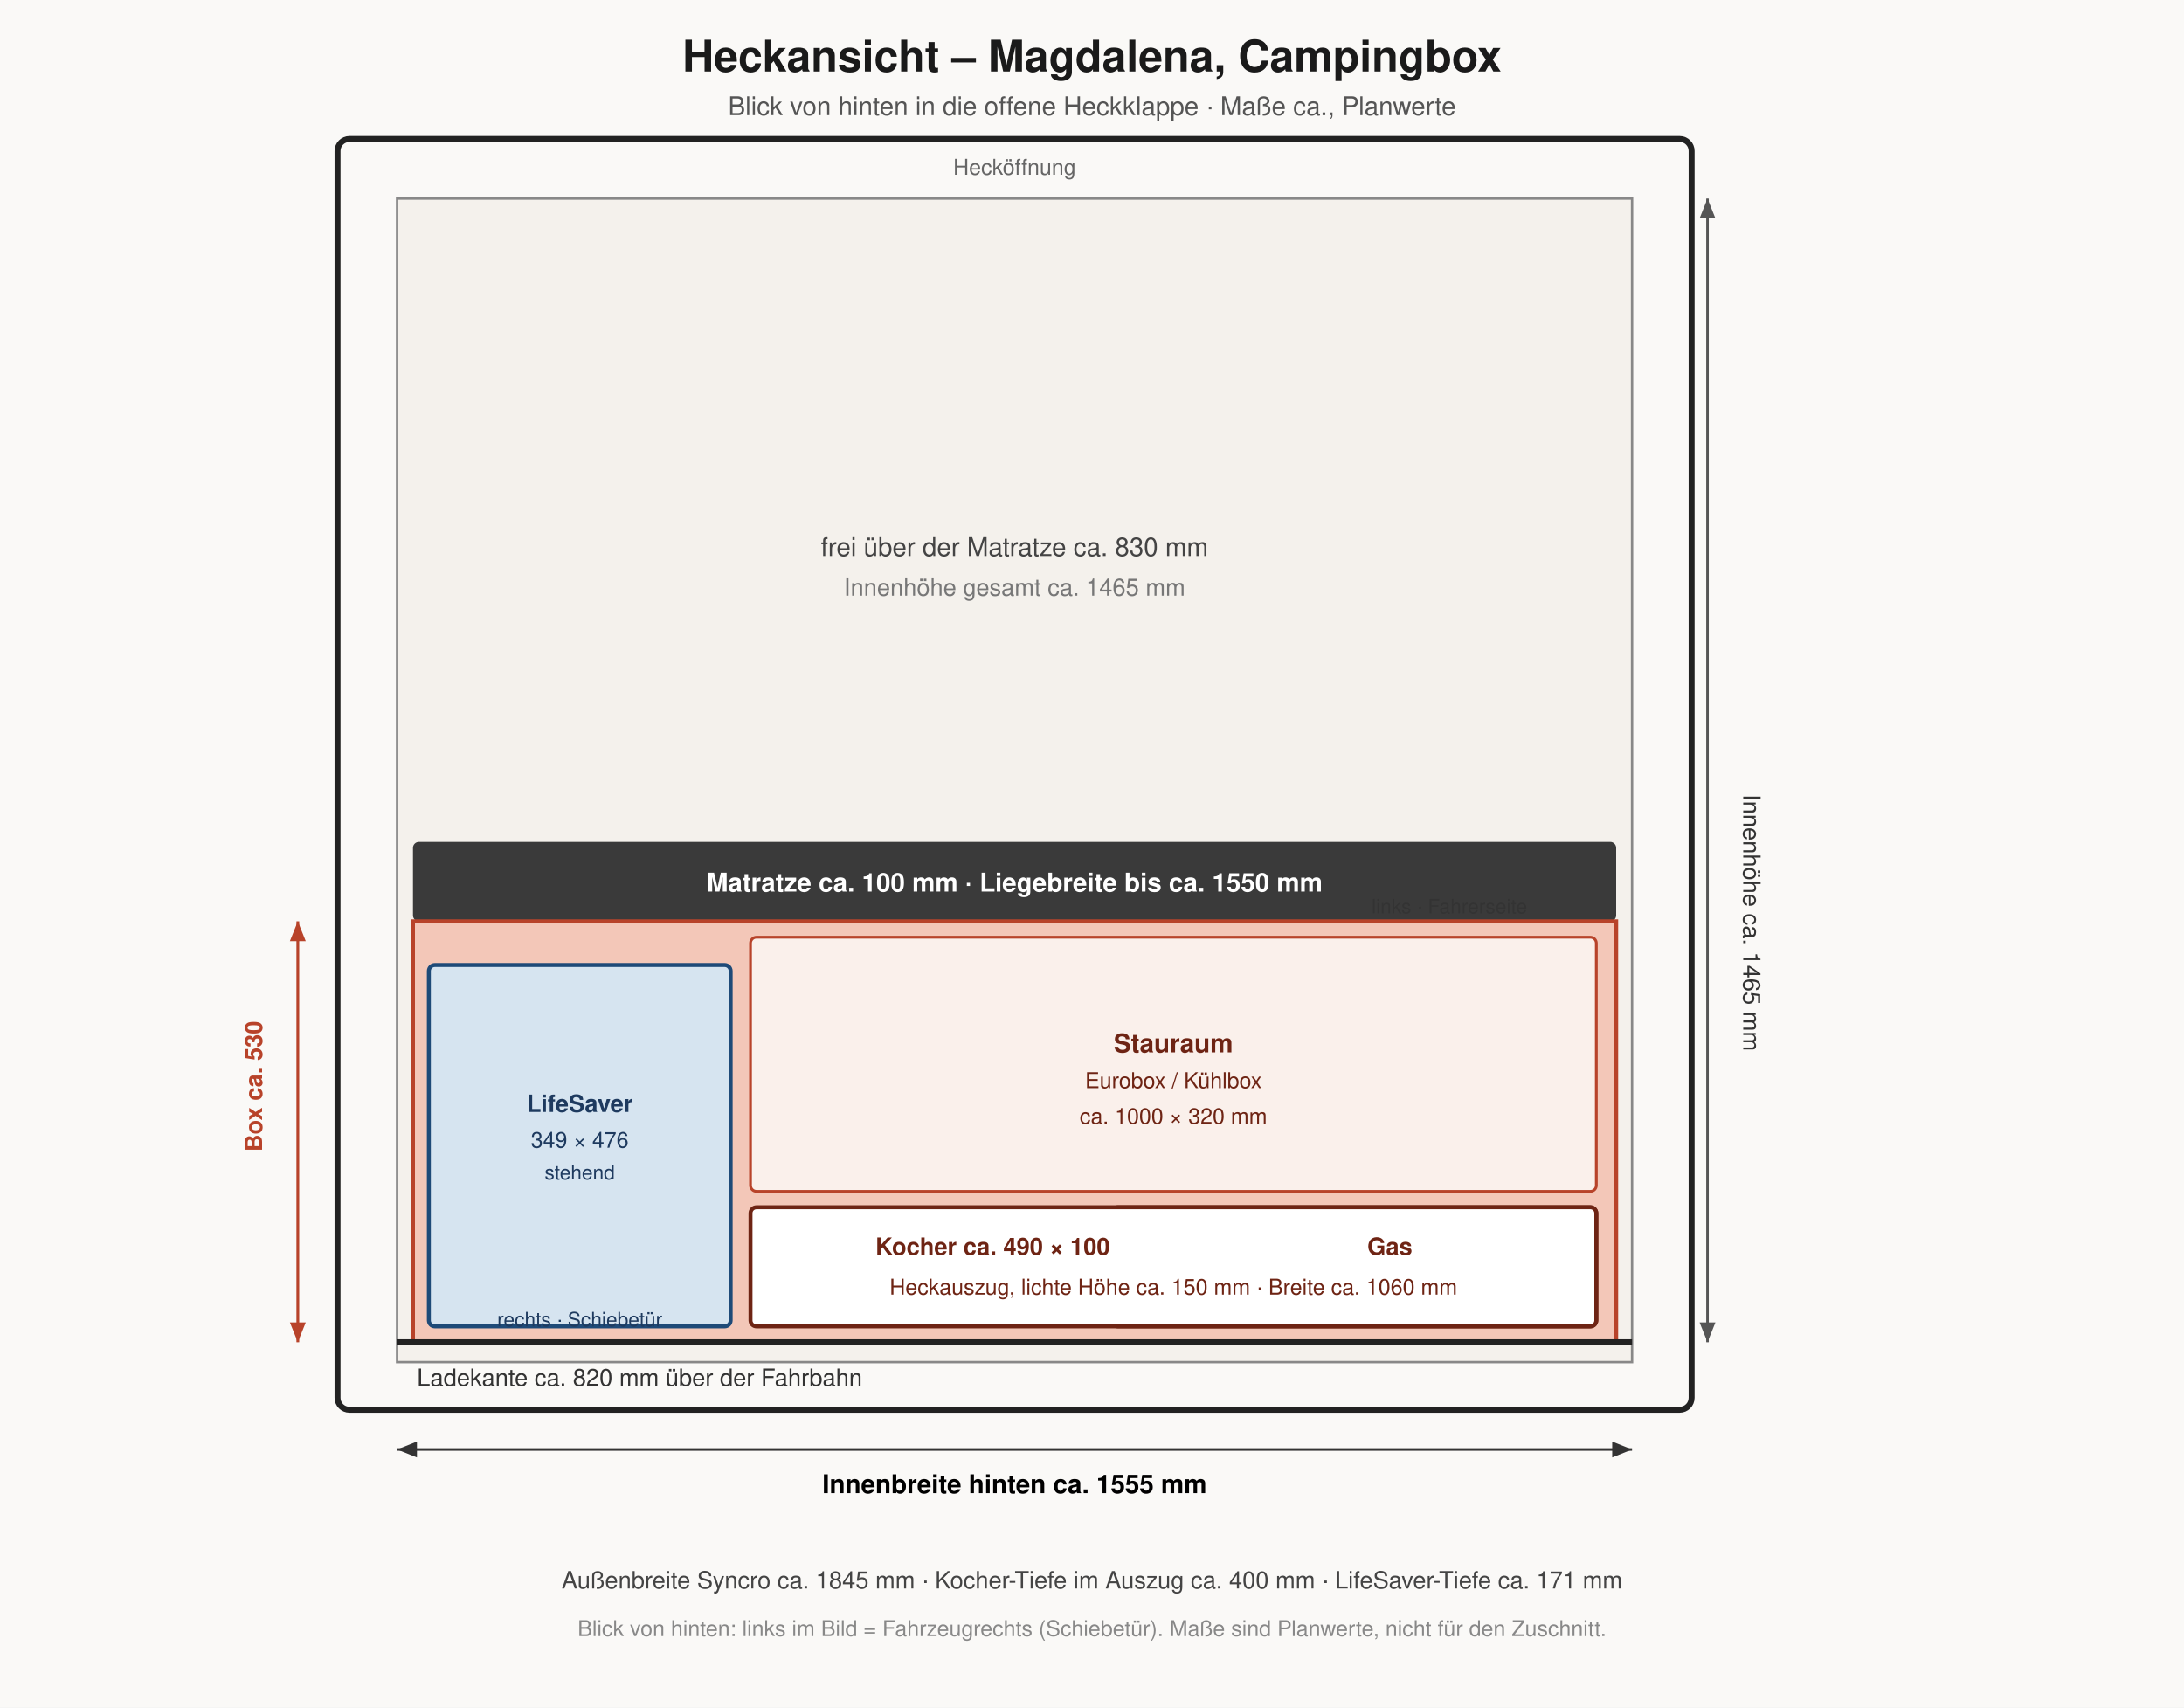
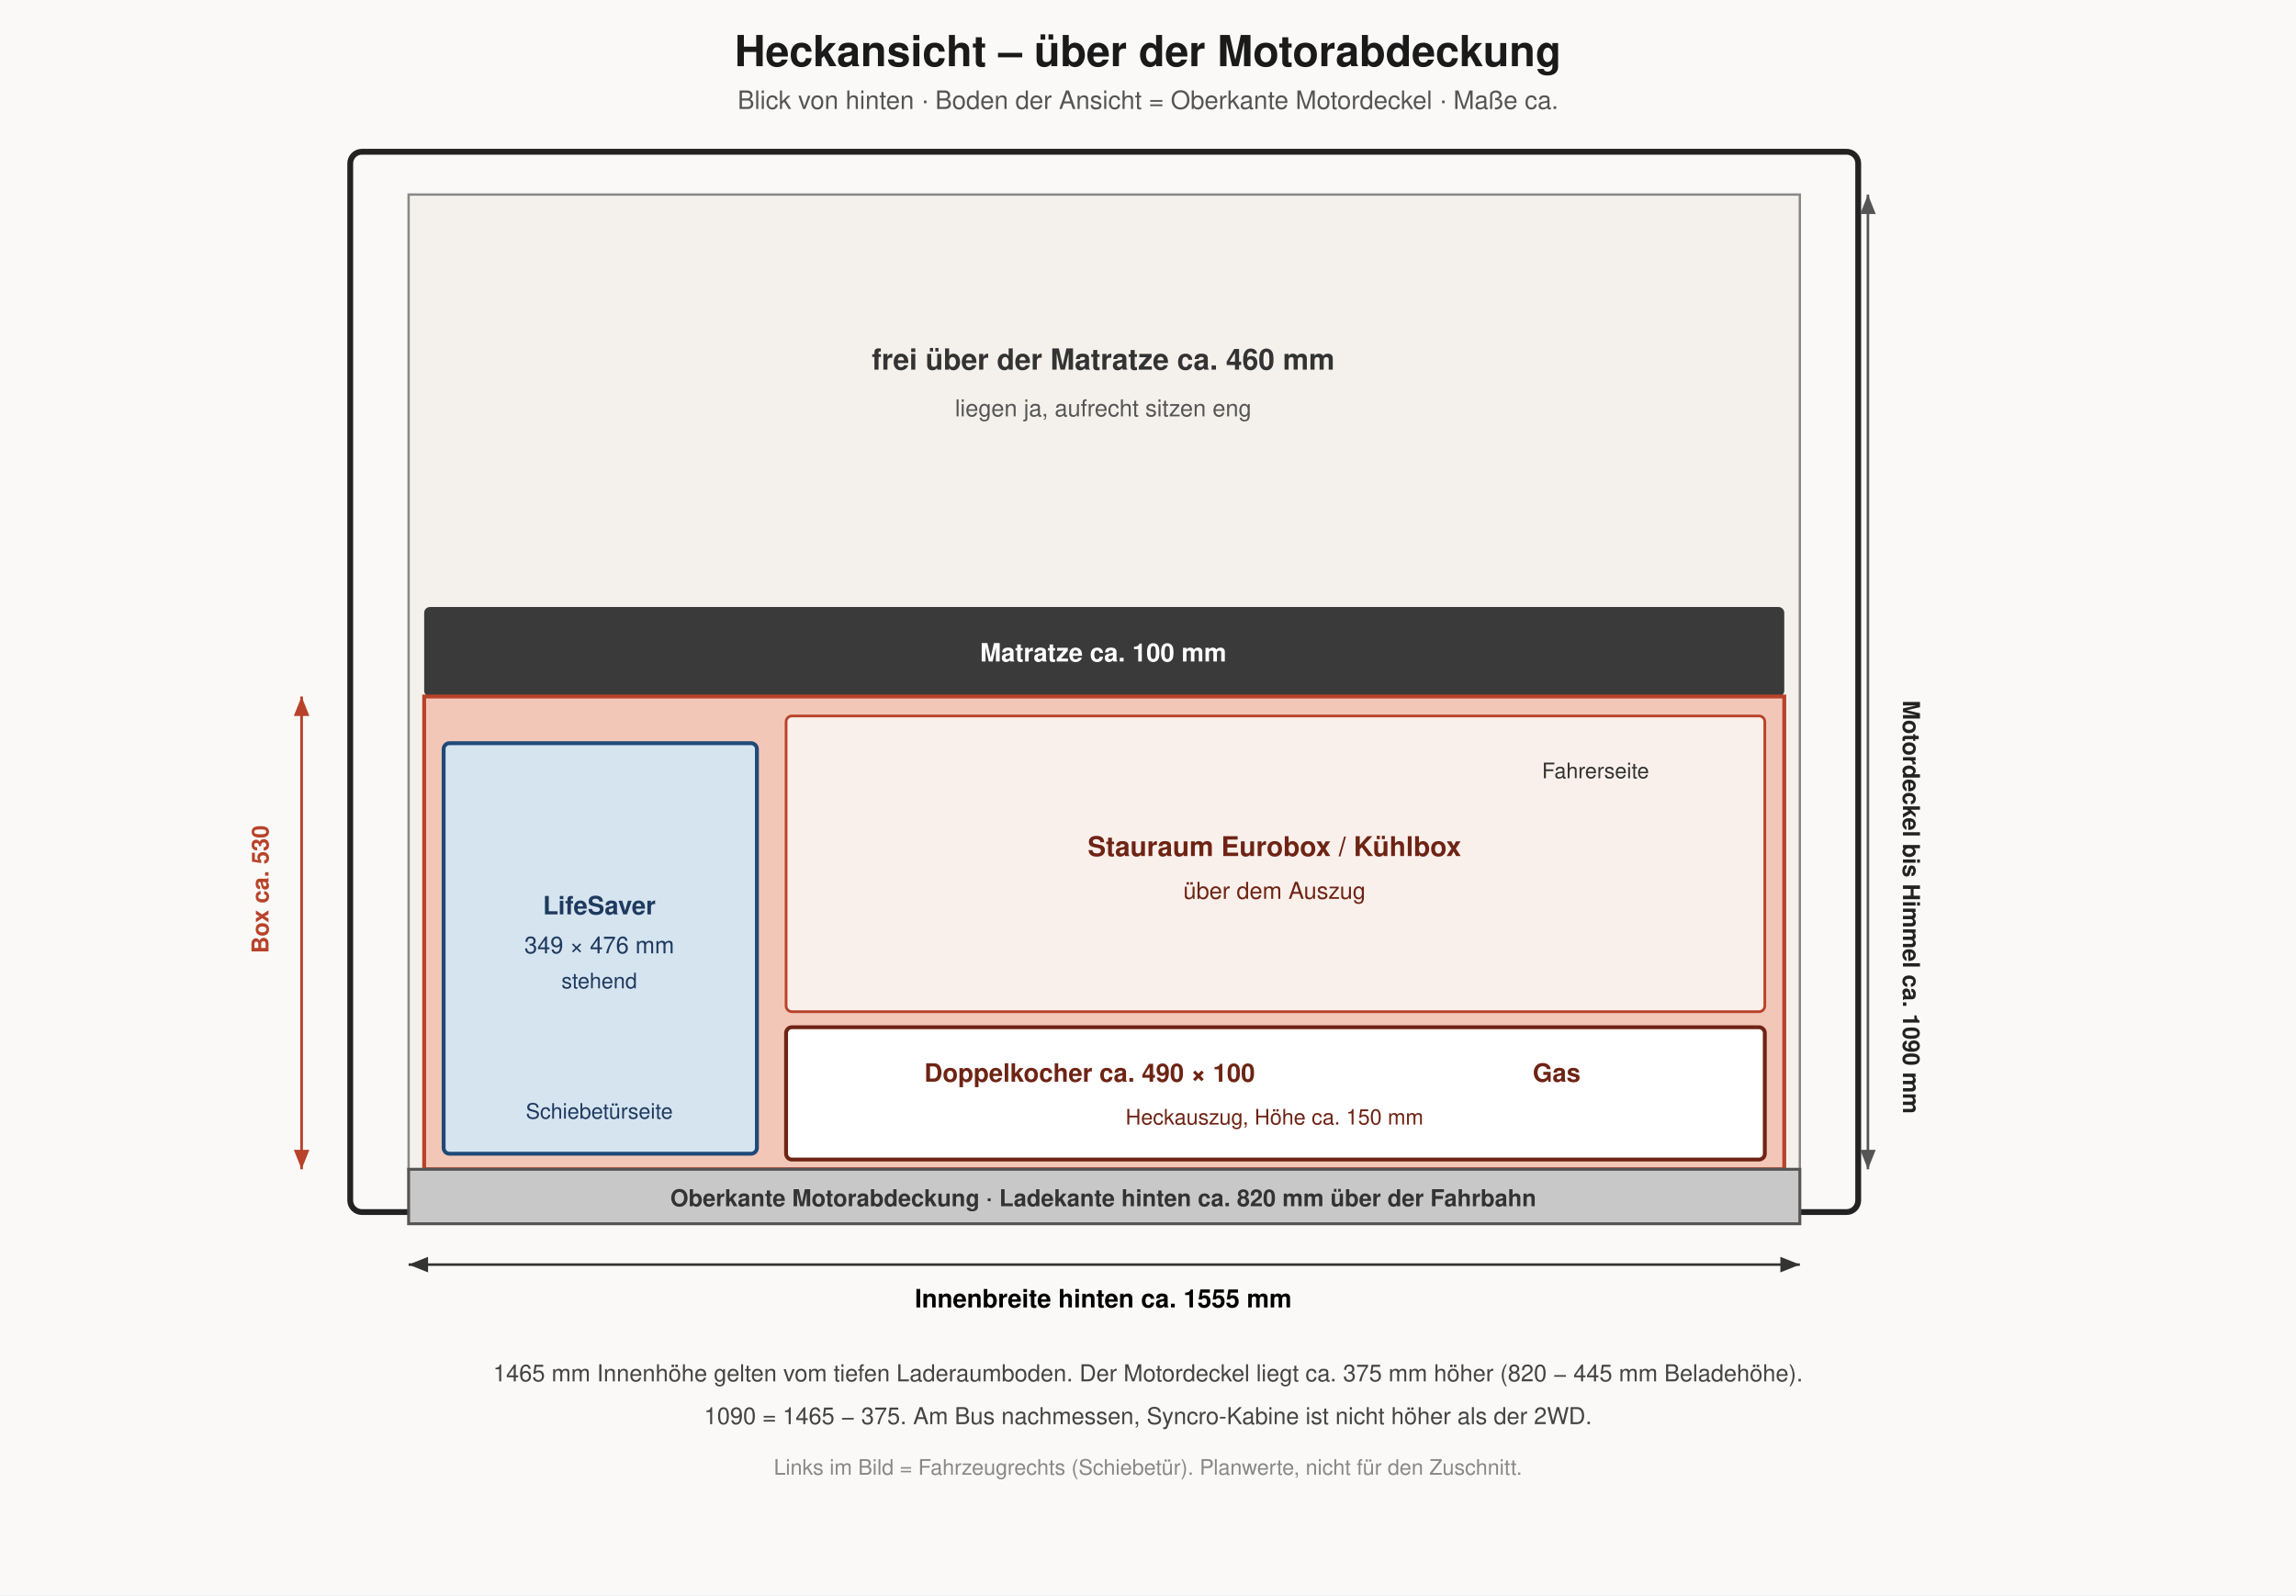
- <svg xmlns="http://www.w3.org/2000/svg" viewBox="0 0 1100 860" font-family="Helvetica, Arial, sans-serif">
-   <rect width="1100" height="860" fill="#faf9f7" />
-   <text x="550" y="36" text-anchor="middle" font-size="22" font-weight="700" fill="#1a1a1a">Heckansicht – Magdalena, Campingbox</text>
-   <text x="550" y="58" text-anchor="middle" font-size="13" fill="#555">Blick von hinten in die offene Heckklappe · Maße ca., Planwerte</text>
-   <rect x="170" y="70" width="682" height="640" rx="6" fill="none" stroke="#222" stroke-width="3" />
-   <text x="511" y="88" text-anchor="middle" font-size="11" fill="#666">Hecköffnung</text>
-   <rect x="200" y="100" width="622" height="586" fill="#f4f1ec" stroke="#888" stroke-width="1.2" />
-   <rect x="208" y="424" width="606" height="40" rx="3" fill="#3a3a3a" />
-   <text x="511" y="449" text-anchor="middle" font-size="13" font-weight="700" fill="#fff">Matratze ca. 100 mm · Liegebreite bis ca. 1550 mm</text>
-   <rect x="208" y="464" width="606" height="212" fill="#f3c7b8" stroke="#b8432a" stroke-width="2" />
-   <rect x="216" y="486" width="152" height="182" rx="3" fill="#d6e4f0" stroke="#1e4a78" stroke-width="2" />
-   <text x="292" y="560" text-anchor="middle" font-size="12" font-weight="700" fill="#1e3a5f">LifeSaver</text>
-   <text x="292" y="578" text-anchor="middle" font-size="11" fill="#1e3a5f">349 × 476</text>
-   <text x="292" y="594" text-anchor="middle" font-size="10" fill="#1e3a5f">stehend</text>
-   <rect x="560" y="608" width="244" height="60" rx="3" fill="#fff" stroke="#6e2414" stroke-width="2" />
-   <text x="682" y="634" text-anchor="middle" font-size="12" font-weight="700" fill="#6e2414">Kocher-Auszug</text>
-   <text x="682" y="650" text-anchor="middle" font-size="11" fill="#6e2414">ca. 560 × 150 mm</text>
-   <rect x="378" y="472" width="426" height="128" rx="3" fill="#faf0eb" stroke="#b8432a" stroke-width="1.4" />
-   <text x="591" y="530" text-anchor="middle" font-size="13" font-weight="700" fill="#6e2414">Stauraum</text>
-   <text x="591" y="548" text-anchor="middle" font-size="11" fill="#6e2414">Eurobox / Kühlbox</text>
-   <text x="591" y="566" text-anchor="middle" font-size="11" fill="#6e2414">ca. 1000 × 320 mm</text>
-   <rect x="378" y="608" width="426" height="60" rx="3" fill="#fff" stroke="#6e2414" stroke-width="2" />
-   <text x="500" y="632" text-anchor="middle" font-size="12" font-weight="700" fill="#6e2414">Kocher ca. 490 × 100</text>
-   <text x="700" y="632" text-anchor="middle" font-size="12" font-weight="700" fill="#6e2414">Gas</text>
-   <text x="591" y="652" text-anchor="middle" font-size="11" fill="#6e2414">Heckauszug, lichte Höhe ca. 150 mm · Breite ca. 1060 mm</text>
-   <text x="292" y="668" text-anchor="middle" font-size="10" fill="#1e3a5f">rechts · Schiebetür</text>
-   <text x="730" y="460" text-anchor="middle" font-size="10" fill="#333">links · Fahrerseite</text>
-   <text x="511" y="280" text-anchor="middle" font-size="13" fill="#444">frei über der Matratze ca. 830 mm</text>
-   <text x="511" y="300" text-anchor="middle" font-size="12" fill="#777">Innenhöhe gesamt ca. 1465 mm</text>
-   <line x1="200" y1="730" x2="822" y2="730" stroke="#333" stroke-width="1.3" />
-   <polygon points="200,730 210,726 210,734" fill="#333" />
-   <polygon points="822,730 812,726 812,734" fill="#333" />
-   <text x="511" y="752" text-anchor="middle" font-size="13" font-weight="700">Innenbreite hinten ca. 1555 mm</text>
-   <line x1="150" y1="464" x2="150" y2="676" stroke="#b8432a" stroke-width="1.4" />
-   <polygon points="150,464 146,474 154,474" fill="#b8432a" />
-   <polygon points="150,676 146,666 154,666" fill="#b8432a" />
-   <text x="132" y="580" transform="rotate(-90 132 580)" font-size="12" font-weight="700" fill="#b8432a">Box ca. 530</text>
-   <line x1="860" y1="100" x2="860" y2="676" stroke="#555" stroke-width="1.3" />
-   <polygon points="860,100 856,110 864,110" fill="#555" />
-   <polygon points="860,676 856,666 864,666" fill="#555" />
-   <text x="878" y="400" transform="rotate(90 878 400)" font-size="12" fill="#333">Innenhöhe ca. 1465 mm</text>
-   <line x1="200" y1="676" x2="822" y2="676" stroke="#222" stroke-width="3" />
-   <text x="210" y="698" font-size="12" fill="#333">Ladekante ca. 820 mm über der Fahrbahn</text>
-   <text x="550" y="800" text-anchor="middle" font-size="12" fill="#444">Außenbreite Syncro ca. 1845 mm · Kocher-Tiefe im Auszug ca. 400 mm · LifeSaver-Tiefe ca. 171 mm</text>
-   <text x="550" y="824" text-anchor="middle" font-size="11" fill="#888">Blick von hinten: links im Bild = Fahrzeugrechts (Schiebetür). Maße sind Planwerte, nicht für den Zuschnitt.</text>
+ <svg xmlns="http://www.w3.org/2000/svg" viewBox="0 0 1180 820" font-family="Helvetica, Arial, sans-serif">
+   <rect width="1180" height="820" fill="#faf9f7" />
+   <text x="590" y="34" text-anchor="middle" font-size="22" font-weight="700" fill="#1a1a1a">Heckansicht – über der Motorabdeckung</text>
+   <text x="590" y="56" text-anchor="middle" font-size="13" fill="#555">Blick von hinten · Boden der Ansicht = Oberkante Motordeckel · Maße ca.</text>
+   <rect x="180" y="78" width="775" height="545" rx="6" fill="none" stroke="#222" stroke-width="3" />
+   <rect x="210" y="100" width="715" height="501" fill="#f4f1ec" stroke="#888" stroke-width="1.2" />
+   <text x="567" y="190" text-anchor="middle" font-size="15" font-weight="700" fill="#333">frei über der Matratze ca. 460 mm</text>
+   <text x="567" y="214" text-anchor="middle" font-size="12" fill="#555">liegen ja, aufrecht sitzen eng</text>
+   <rect x="218" y="312" width="699" height="46" rx="3" fill="#3a3a3a" />
+   <text x="567" y="340" text-anchor="middle" font-size="13" font-weight="700" fill="#fff">Matratze ca. 100 mm</text>
+   <rect x="218" y="358" width="699" height="243" fill="#f3c7b8" stroke="#b8432a" stroke-width="2" />
+   <rect x="228" y="382" width="161" height="211" rx="3" fill="#d6e4f0" stroke="#1e4a78" stroke-width="2" />
+   <text x="308" y="470" text-anchor="middle" font-size="13" font-weight="700" fill="#1e3a5f">LifeSaver</text>
+   <text x="308" y="490" text-anchor="middle" font-size="12" fill="#1e3a5f">349 × 476 mm</text>
+   <text x="308" y="508" text-anchor="middle" font-size="11" fill="#1e3a5f">stehend</text>
+   <text x="308" y="575" text-anchor="middle" font-size="11" fill="#1e3a5f">Schiebetürseite</text>
+   <rect x="404" y="368" width="503" height="152" rx="3" fill="#faf0eb" stroke="#b8432a" stroke-width="1.4" />
+   <text x="655" y="440" text-anchor="middle" font-size="14" font-weight="700" fill="#6e2414">Stauraum Eurobox / Kühlbox</text>
+   <text x="655" y="462" text-anchor="middle" font-size="12" fill="#6e2414">über dem Auszug</text>
+   <rect x="404" y="528" width="503" height="68" rx="3" fill="#fff" stroke="#6e2414" stroke-width="2" />
+   <text x="560" y="556" text-anchor="middle" font-size="13" font-weight="700" fill="#6e2414">Doppelkocher ca. 490 × 100</text>
+   <text x="800" y="556" text-anchor="middle" font-size="13" font-weight="700" fill="#6e2414">Gas</text>
+   <text x="655" y="578" text-anchor="middle" font-size="11" fill="#6e2414">Heckauszug, Höhe ca. 150 mm</text>
+   <text x="820" y="400" text-anchor="middle" font-size="11" fill="#333">Fahrerseite</text>
+   <line x1="210" y1="650" x2="925" y2="650" stroke="#333" stroke-width="1.3" />
+   <polygon points="210,650 220,646 220,654" fill="#333" />
+   <polygon points="925,650 915,646 915,654" fill="#333" />
+   <text x="567" y="672" text-anchor="middle" font-size="13" font-weight="700">Innenbreite hinten ca. 1555 mm</text>
+   <line x1="155" y1="358" x2="155" y2="601" stroke="#b8432a" stroke-width="1.4" />
+   <polygon points="155,358 151,368 159,368" fill="#b8432a" />
+   <polygon points="155,601 151,591 159,591" fill="#b8432a" />
+   <text x="138" y="490" transform="rotate(-90 138 490)" font-size="12" font-weight="700" fill="#b8432a">Box ca. 530</text>
+   <line x1="960" y1="100" x2="960" y2="601" stroke="#555" stroke-width="1.3" />
+   <polygon points="960,100 956,110 964,110" fill="#555" />
+   <polygon points="960,601 956,591 964,591" fill="#555" />
+   <text x="978" y="360" transform="rotate(90 978 360)" font-size="12" font-weight="700" fill="#222">Motordeckel bis Himmel ca. 1090 mm</text>
+   <rect x="210" y="601" width="715" height="28" fill="#c8c8c8" stroke="#555" stroke-width="1.5" />
+   <text x="567" y="620" text-anchor="middle" font-size="12" font-weight="700" fill="#333">Oberkante Motorabdeckung · Ladekante hinten ca. 820 mm über der Fahrbahn</text>
+   <text x="590" y="710" text-anchor="middle" font-size="12" fill="#444">1465 mm Innenhöhe gelten vom tiefen Laderaumboden. Der Motordeckel liegt ca. 375 mm höher (820 − 445 mm Beladehöhe).</text>
+   <text x="590" y="732" text-anchor="middle" font-size="12" fill="#444">1090 = 1465 − 375. Am Bus nachmessen, Syncro-Kabine ist nicht höher als der 2WD.</text>
+   <text x="590" y="758" text-anchor="middle" font-size="11" fill="#888">Links im Bild = Fahrzeugrechts (Schiebetür). Planwerte, nicht für den Zuschnitt.</text>
</svg>
